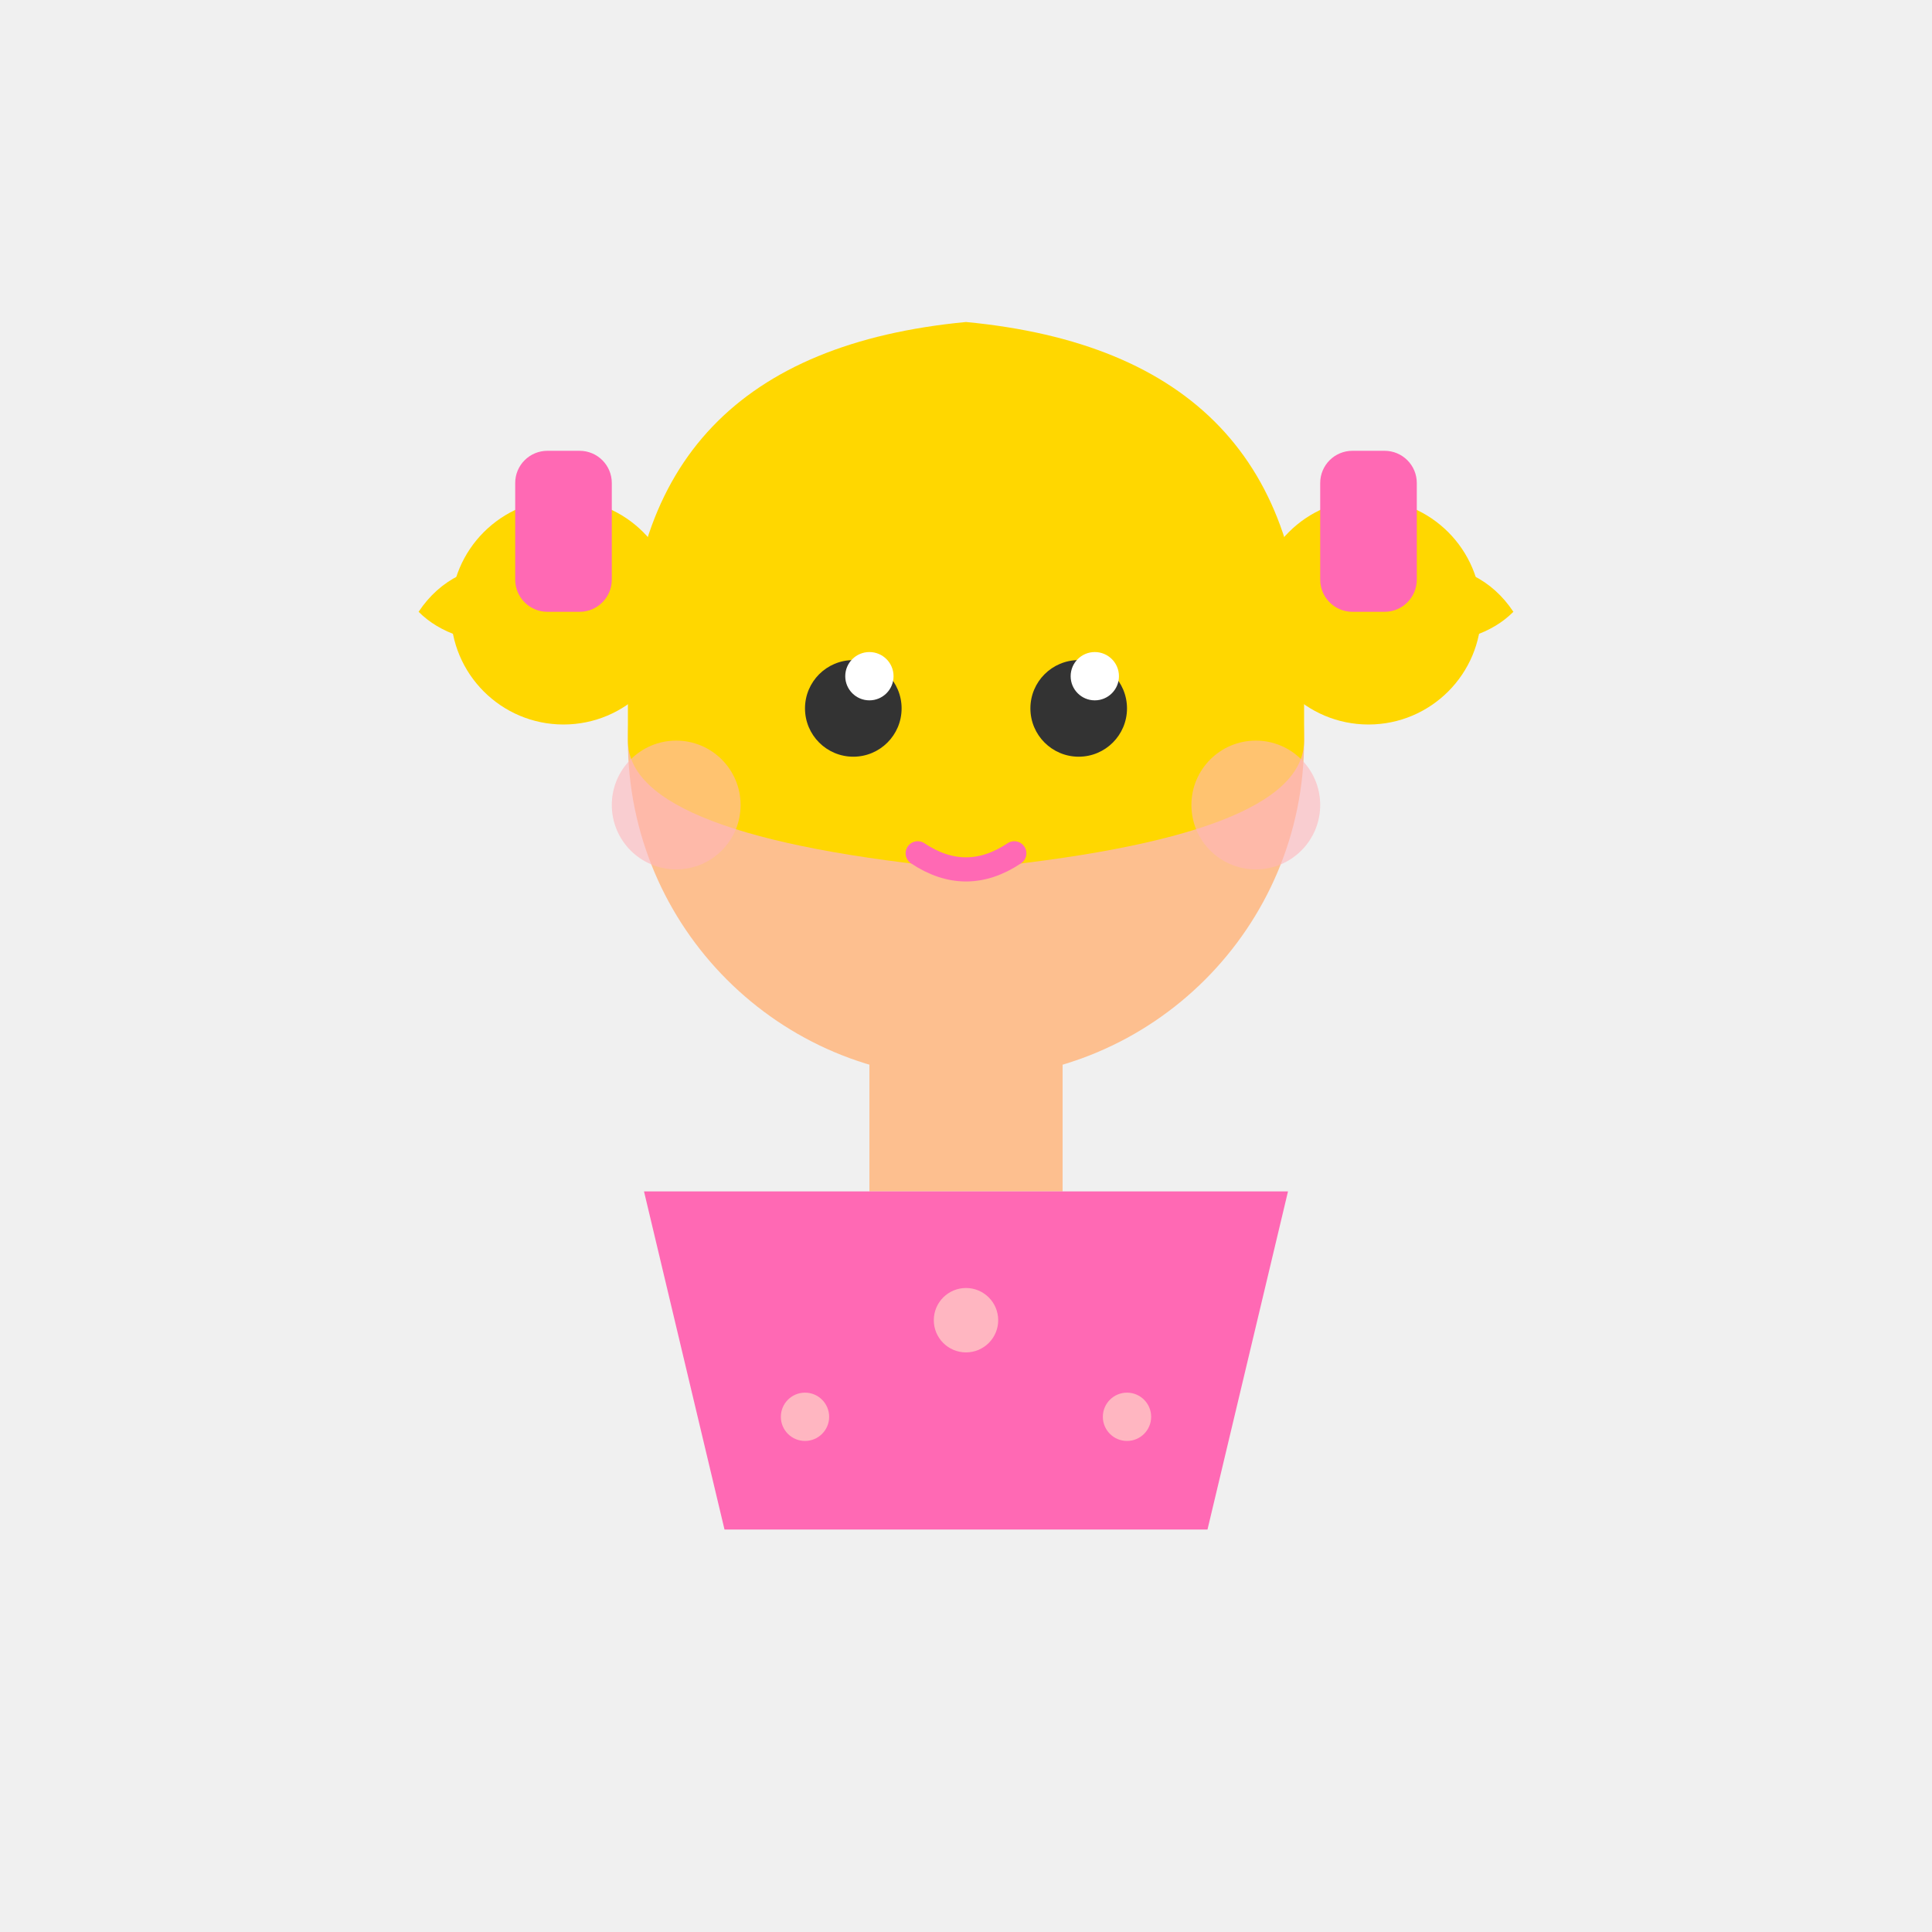
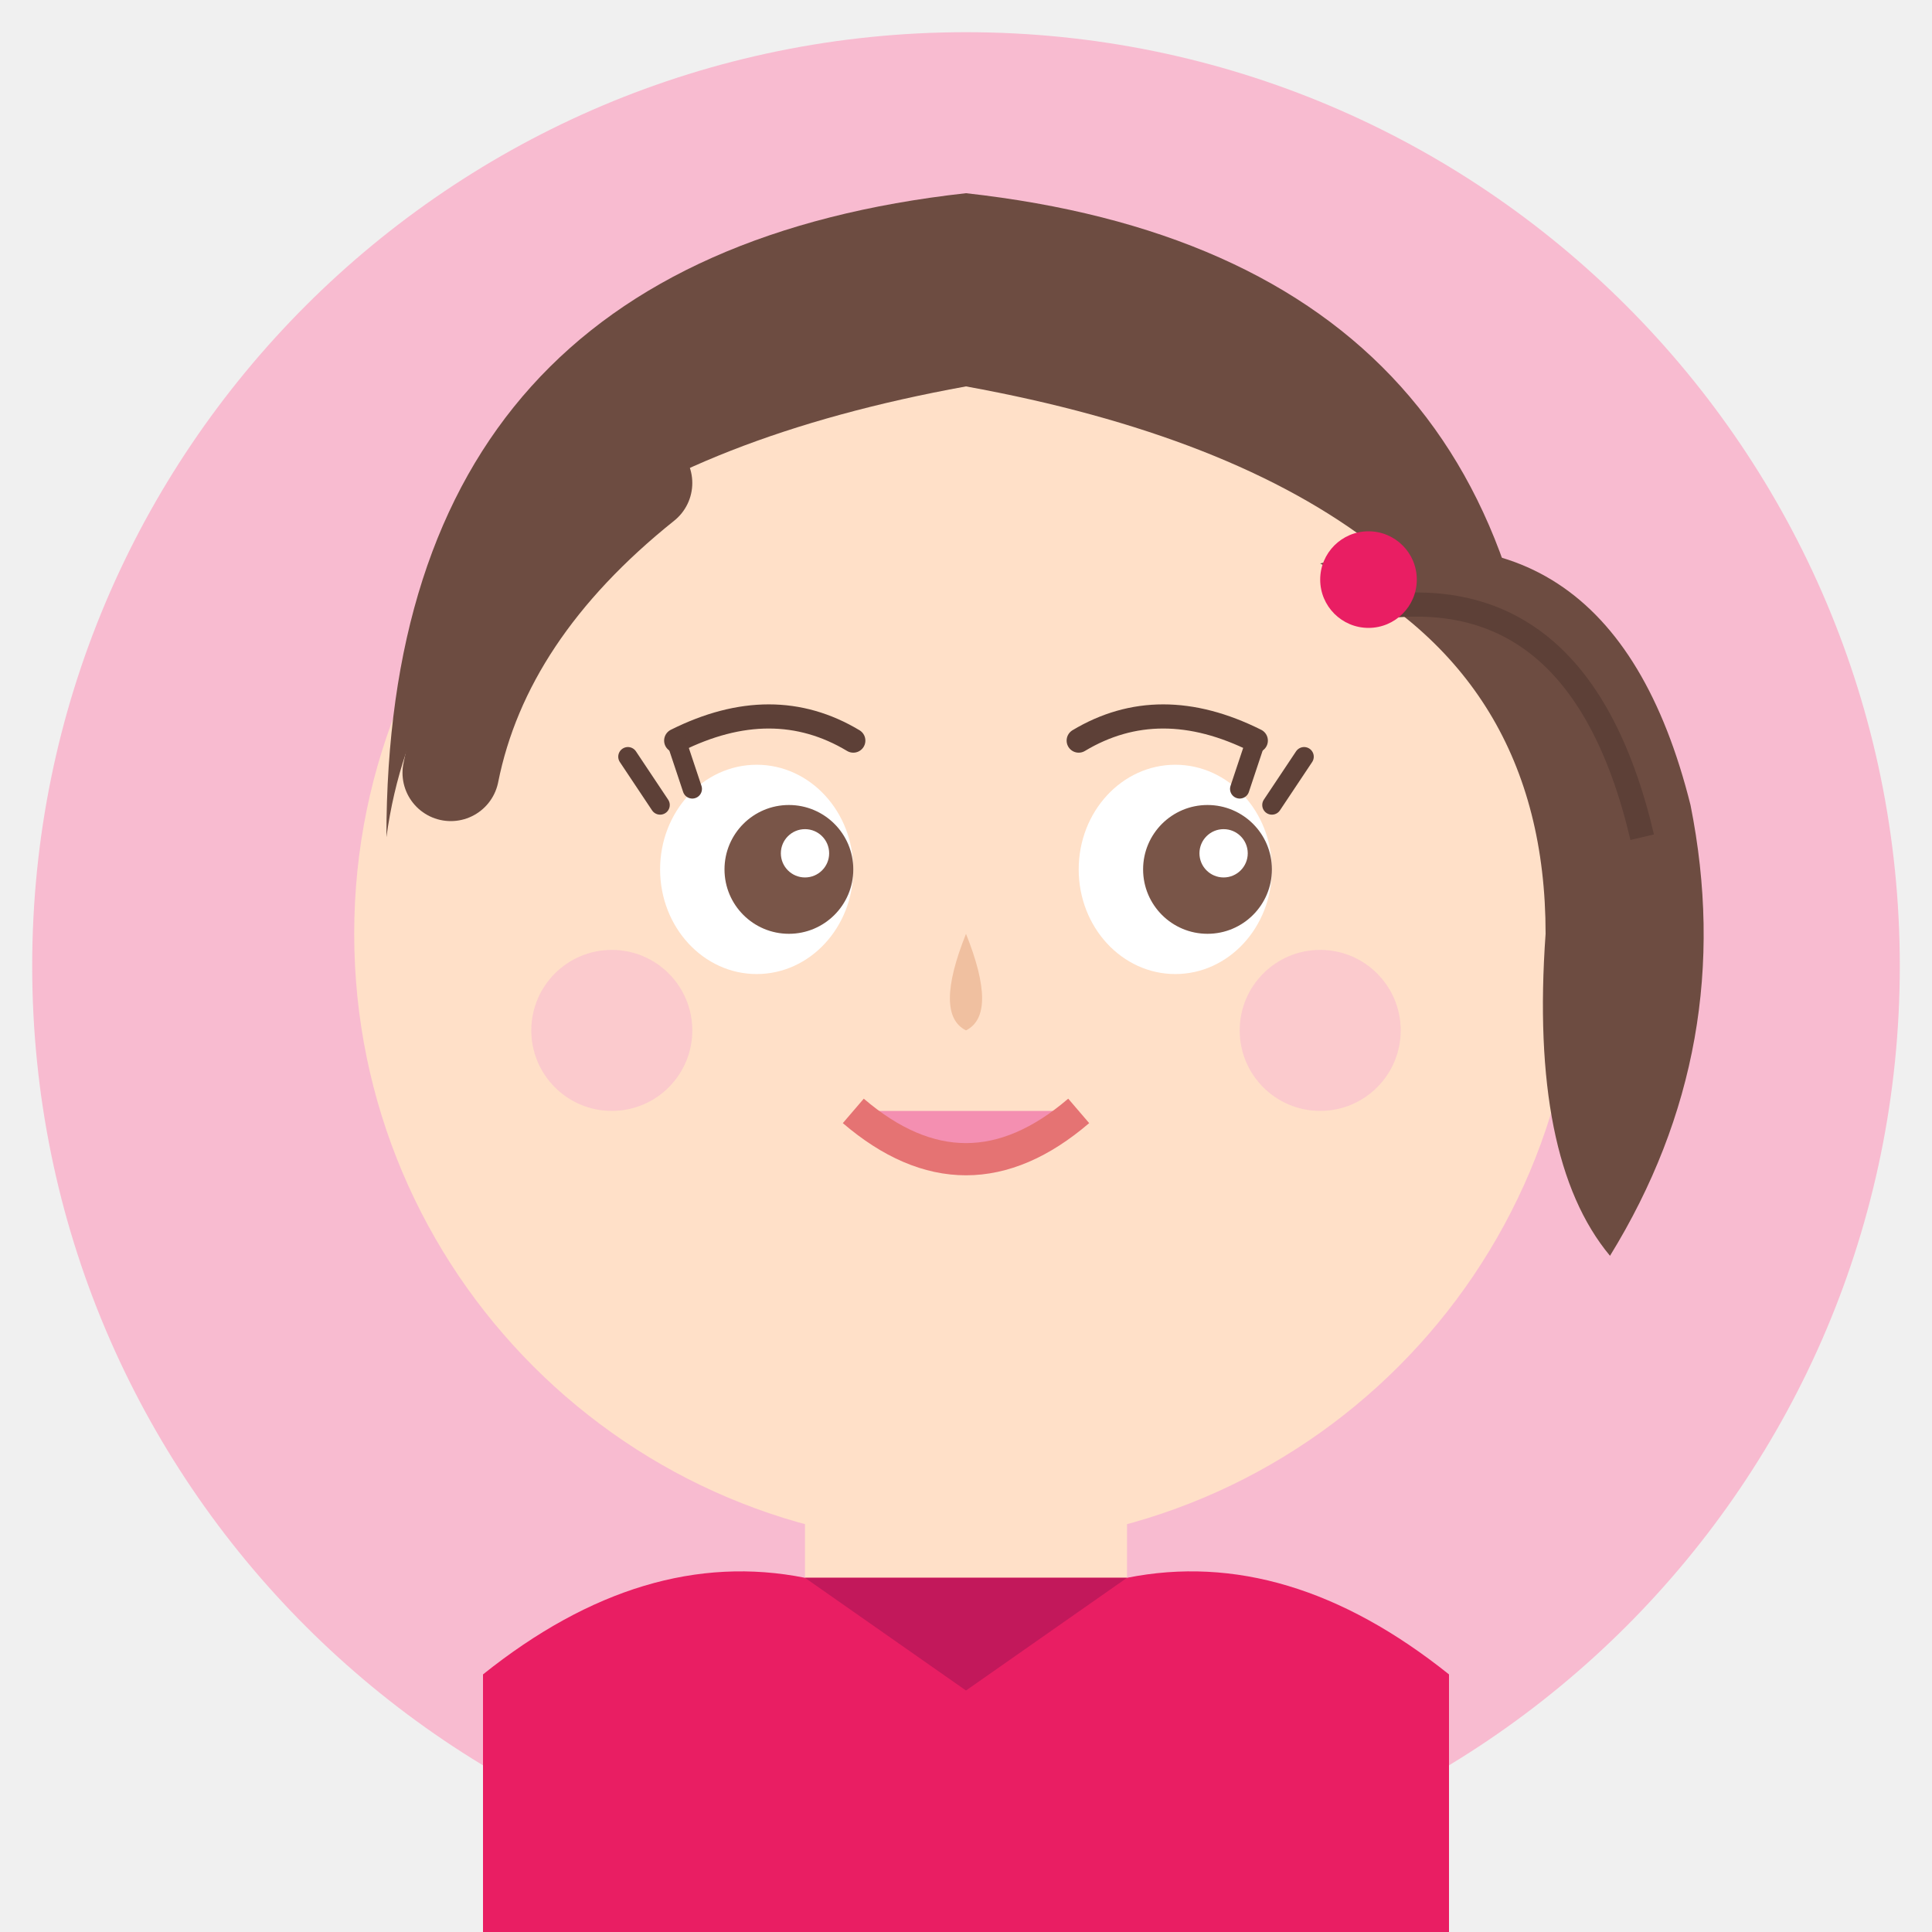
<svg xmlns="http://www.w3.org/2000/svg" viewBox="0 0 120 120">
-   <circle cx="60" cy="46" r="21" fill="#FDBF8F" />
-   <path d="M 39 42 Q 39 22 60 20 Q 81 22 81 42 L 81 46 Q 81 52 60 54 Q 39 52 39 46 Z" fill="#FFD700" />
-   <circle cx="35" cy="38" r="7" fill="#FFD700" />
-   <path d="M 32 35 Q 28 35 26 38 Q 28 40 32 40" fill="#FFD700" />
-   <circle cx="85" cy="38" r="7" fill="#FFD700" />
-   <path d="M 88 35 Q 92 35 94 38 Q 92 40 88 40" fill="#FFD700" />
-   <rect x="32" y="28" width="6" height="10" fill="#FF69B4" rx="2" />
-   <rect x="82" y="28" width="6" height="10" fill="#FF69B4" rx="2" />
-   <circle cx="53" cy="44" r="3" fill="#333333" />
-   <circle cx="67" cy="44" r="3" fill="#333333" />
-   <circle cx="54" cy="42" r="1.5" fill="white" />
-   <circle cx="68" cy="42" r="1.5" fill="white" />
-   <circle cx="42" cy="50" r="4" fill="#FFB5BA" opacity="0.6" />
-   <circle cx="78" cy="50" r="4" fill="#FFB5BA" opacity="0.6" />
-   <path d="M 57 53 Q 60 55 63 53" stroke="#FF69B4" stroke-width="1.5" fill="none" stroke-linecap="round" />
-   <rect x="54" y="66" width="12" height="8" fill="#FDBF8F" />
-   <path d="M 40 74 L 80 74 L 75 95 L 45 95 Z" fill="#FF69B4" />
-   <circle cx="60" cy="82" r="2" fill="#FFB6C1" />
-   <circle cx="50" cy="88" r="1.5" fill="#FFB6C1" />
-   <circle cx="70" cy="88" r="1.5" fill="#FFB6C1" />
+   <circle cx="60" cy="60" r="58" fill="#F8BBD0" />
+   <circle cx="60" cy="58" r="38" fill="#FFE0C8" />
+   <path d="M 24 52 Q 24 16 60 12 Q 96 16 96 52 Q 93 30 60 24 Q 27 30 24 52" fill="#6D4C41" />
+   <path d="M 82 35 Q 100 30 105 50 Q 108 65 100 78 Q 95 72 96 58 Q 96 42 82 35" fill="#6D4C41" />
+   <path d="M 84 38 Q 98 35 102 52" stroke="#5D4037" stroke-width="1.5" fill="none" />
+   <circle cx="85" cy="36" r="3" fill="#E91E63" />
+   <path d="M 28 48 Q 30 38 40 30" stroke="#6D4C41" stroke-width="6" fill="none" stroke-linecap="round" />
+   <path d="M 42 46 Q 48 43 53 46" stroke="#5D4037" stroke-width="1.5" fill="none" stroke-linecap="round" />
+   <path d="M 67 46 Q 72 43 78 46" stroke="#5D4037" stroke-width="1.5" fill="none" stroke-linecap="round" />
+   <ellipse cx="47" cy="54" rx="6" ry="6.5" fill="white" />
+   <circle cx="49" cy="54" r="4" fill="#795548" />
+   <circle cx="50" cy="53" r="1.5" fill="white" />
+   <ellipse cx="73" cy="54" rx="6" ry="6.5" fill="white" />
+   <circle cx="75" cy="54" r="4" fill="#795548" />
+   <circle cx="76" cy="53" r="1.5" fill="white" />
+   <path d="M 41 50 L 39 47" stroke="#5D4037" stroke-width="1.2" stroke-linecap="round" />
+   <path d="M 43 49 L 42 46" stroke="#5D4037" stroke-width="1.2" stroke-linecap="round" />
+   <path d="M 79 50 L 81 47" stroke="#5D4037" stroke-width="1.2" stroke-linecap="round" />
+   <path d="M 77 49 L 78 46" stroke="#5D4037" stroke-width="1.2" stroke-linecap="round" />
+   <path d="M 60 58 Q 58 63 60 64 Q 62 63 60 58" fill="#F0C0A0" />
+   <path d="M 53 69 Q 60 75 67 69" stroke="#E57373" stroke-width="2" fill="#F48FB1" />
+   <circle cx="38" cy="64" r="5" fill="#F8BBD0" opacity="0.6" />
+   <circle cx="82" cy="64" r="5" fill="#F8BBD0" opacity="0.6" />
+   <rect x="50" y="92" width="20" height="12" rx="2" fill="#FFE0C8" />
+   <path d="M 30 104 Q 40 96 50 98 L 70 98 Q 80 96 90 104 L 90 120 L 30 120 Z" fill="#E91E63" />
+   <path d="M 50 98 L 60 105 L 70 98" fill="#C2185B" />
</svg>
